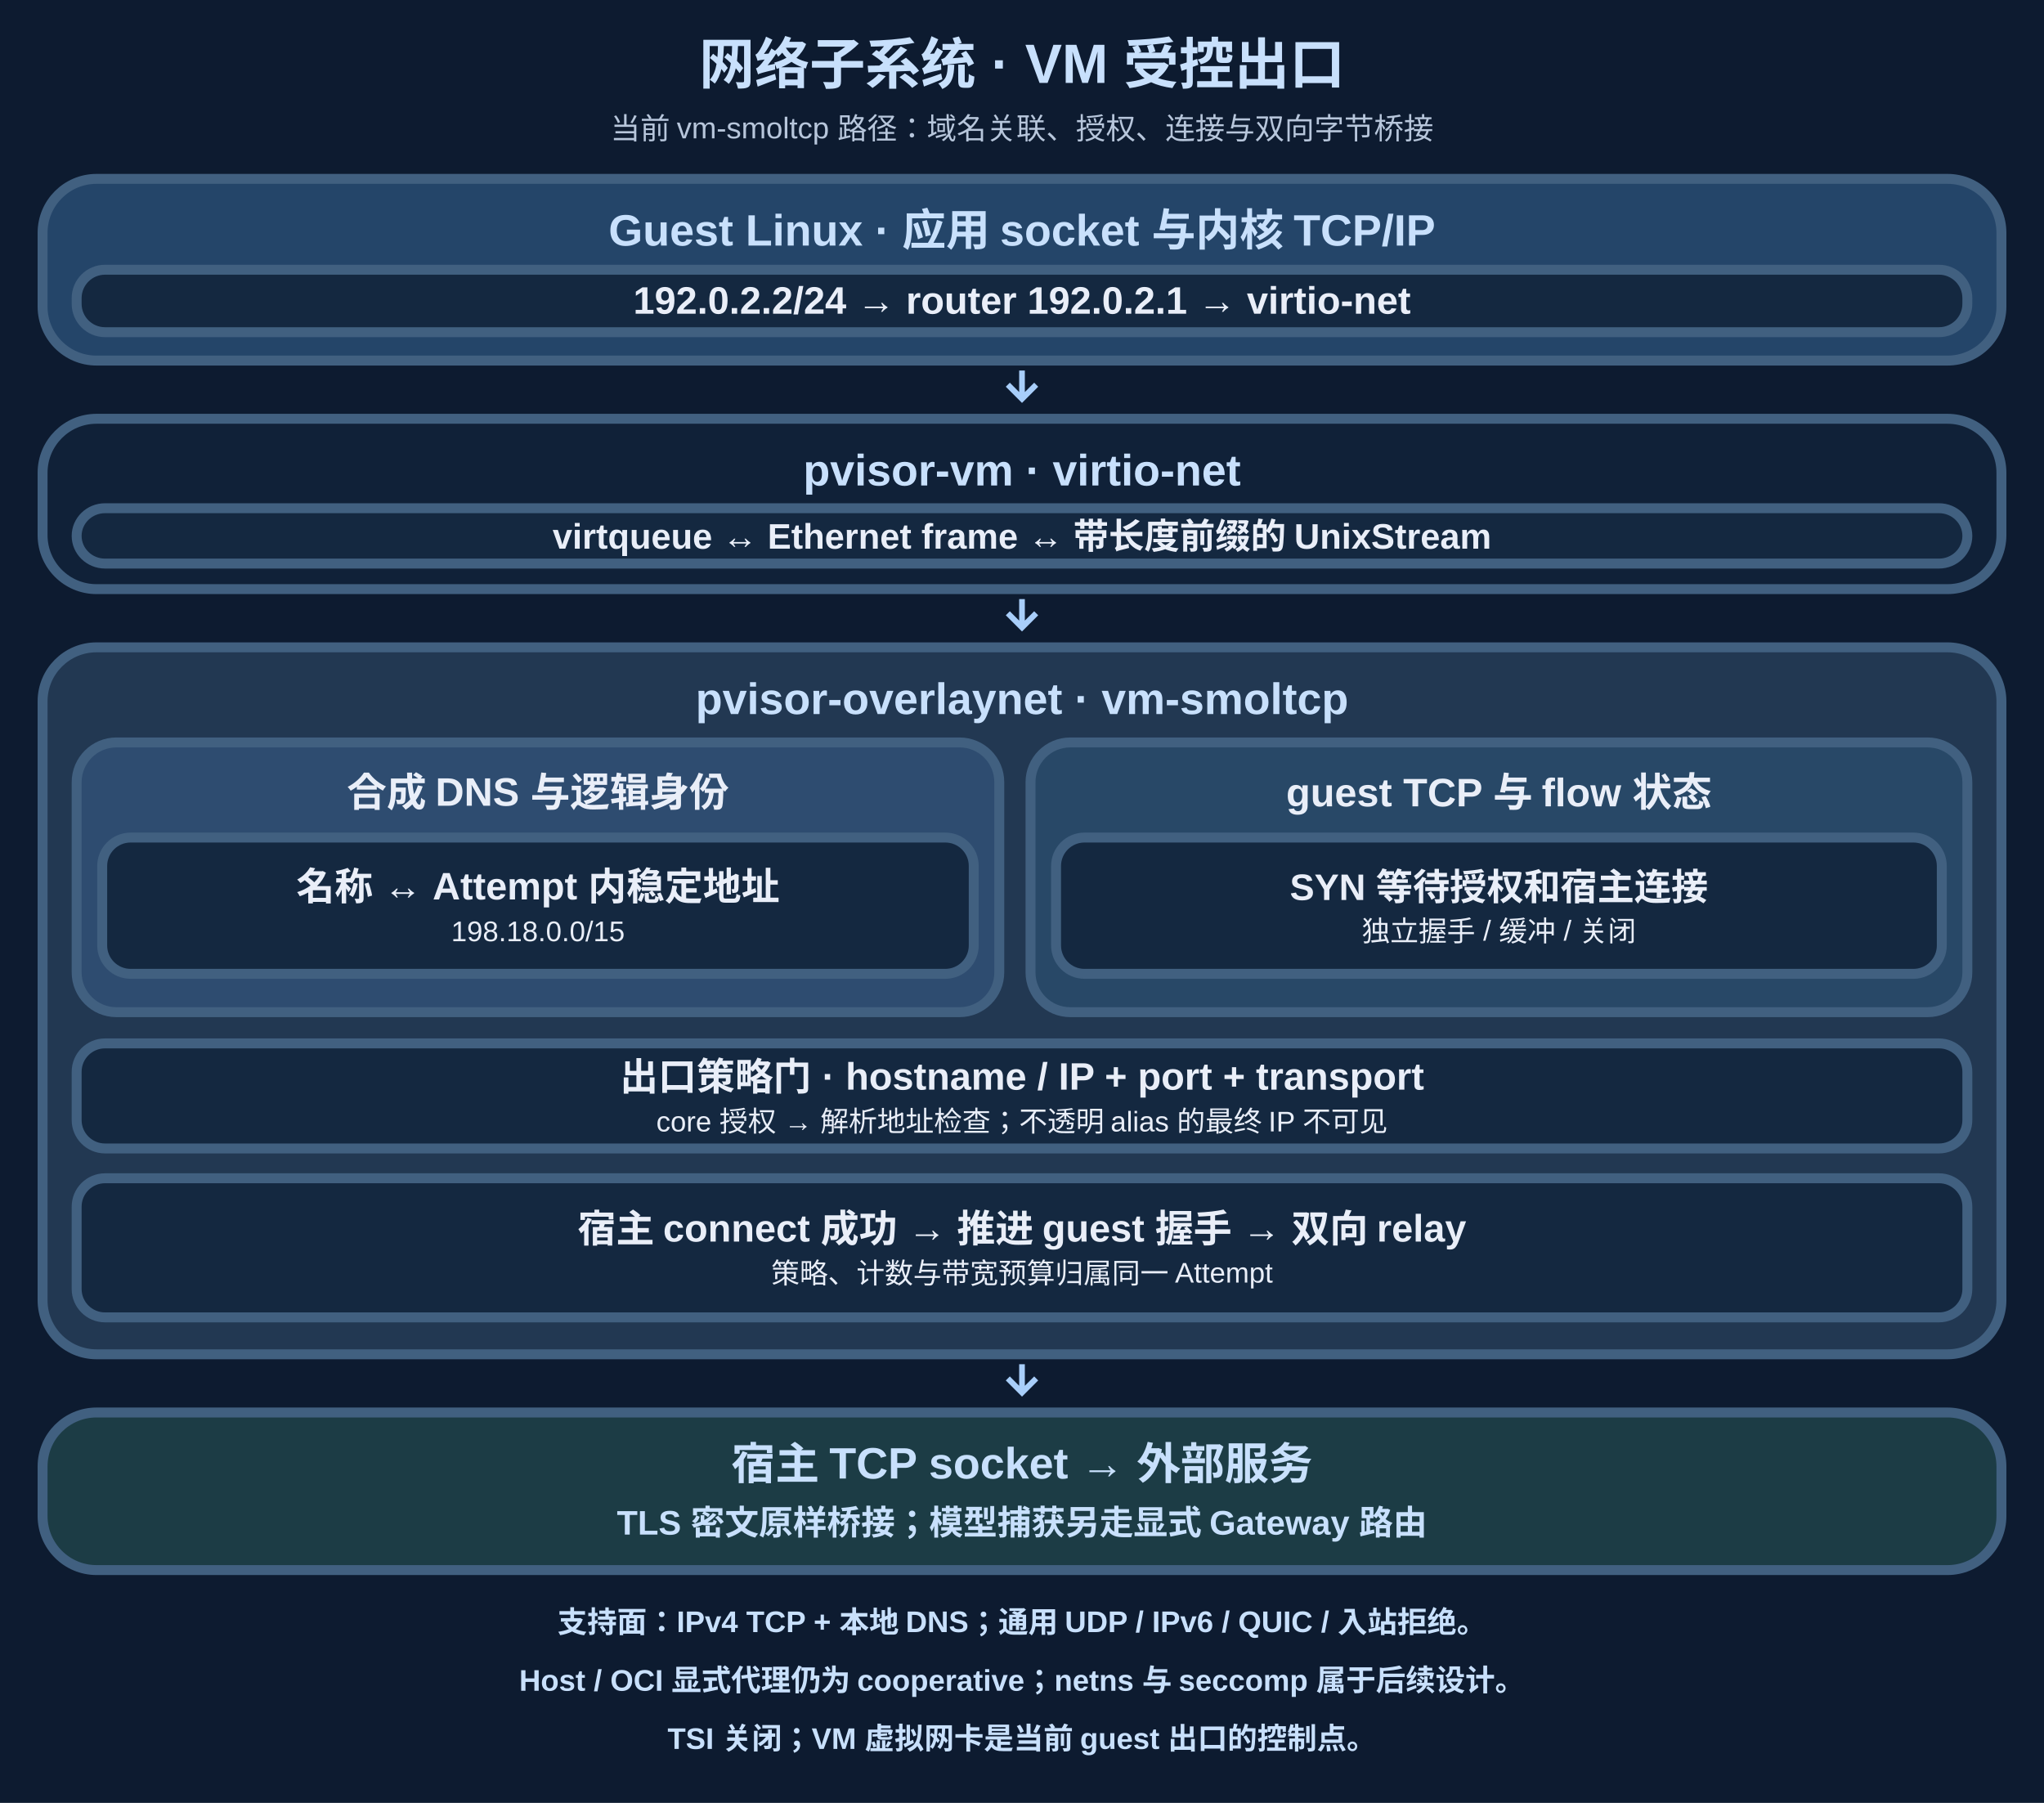
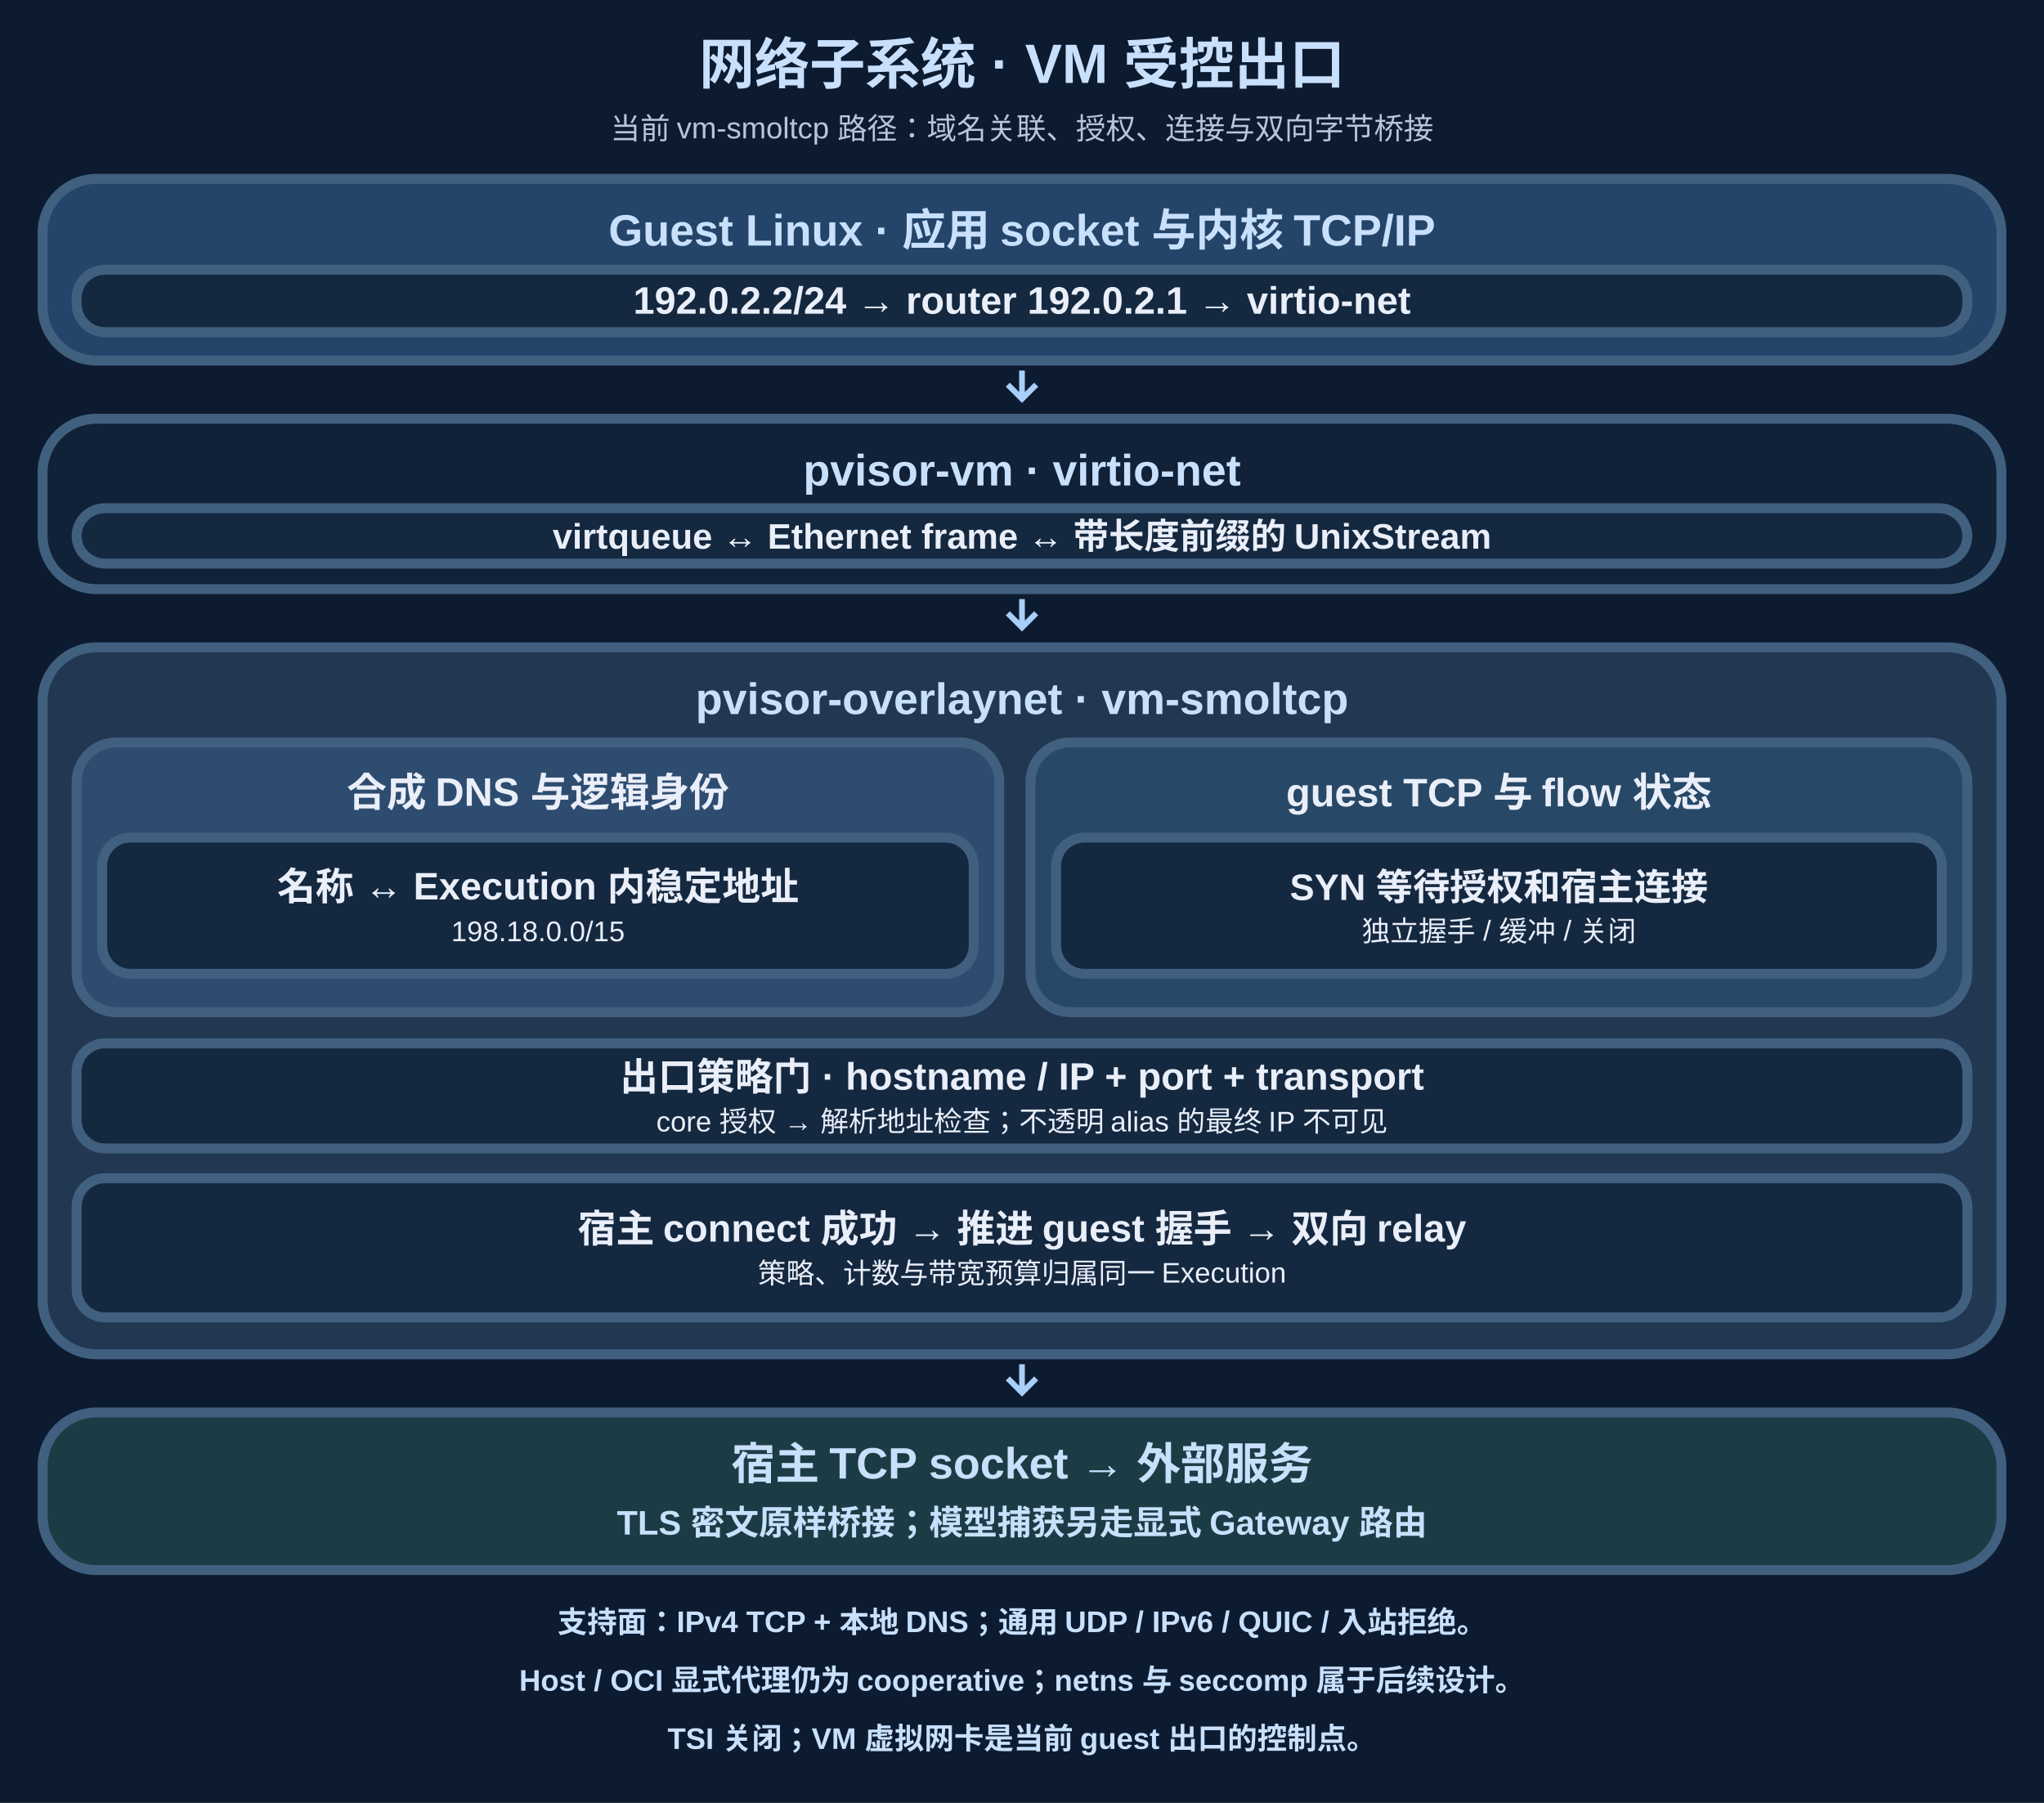
<svg xmlns="http://www.w3.org/2000/svg" width="1440" height="1270" viewBox="0 0 1440 1270" role="img" aria-labelledby="title desc">
  <rect width="1440" height="1270" fill="#0d1b30" />
  <g font-family="Arial,Helvetica,PingFang SC,Microsoft YaHei,sans-serif" text-anchor="middle">
    <text x="720" y="59" fill="#c8e0fc" font-size="39" font-weight="700">网络子系统 · VM 受控出口</text>
    <text x="720" y="98" fill="#b7c6db" font-size="21" font-weight="500">当前 vm-smoltcp 路径：域名关联、授权、连接与双向字节桥接</text>
    <rect x="30" y="126" width="1380" height="128" rx="38" fill="#244569" stroke="#416080" stroke-width="7" />
    <text x="720" y="173" fill="#c8e0fc" font-size="31" font-weight="700">Guest Linux · 应用 socket 与内核 TCP/IP</text>
    <rect x="54" y="190" width="1332" height="44" rx="20" fill="#142840" stroke="#416080" stroke-width="7" />
    <text x="720.0" y="221.0" fill="#e9eef8" font-size="27" font-weight="700">192.0.2.2/24 → router 192.0.2.1 → virtio-net</text>
    <path d="M720 261 v18 m-10 -8 l10 10 10 -10" stroke="#a8cefa" stroke-width="4" fill="none" />
    <rect x="30" y="295" width="1380" height="120" rx="38" fill="#102138" stroke="#416080" stroke-width="7" />
    <text x="720" y="342" fill="#c8e0fc" font-size="31" font-weight="700">pvisor-vm · virtio-net</text>
    <rect x="54" y="358" width="1332" height="39" rx="20" fill="#142840" stroke="#416080" stroke-width="7" />
    <text x="720.0" y="386.5" fill="#e9eef8" font-size="25" font-weight="700">virtqueue ↔ Ethernet frame ↔ 带长度前缀的 UnixStream</text>
    <path d="M720 422 v18 m-10 -8 l10 10 10 -10" stroke="#a8cefa" stroke-width="4" fill="none" />
    <rect x="30" y="456" width="1380" height="498" rx="38" fill="#223852" stroke="#416080" stroke-width="7" />
    <text x="720" y="503" fill="#c8e0fc" font-size="31" font-weight="700">pvisor-overlaynet · vm-smoltcp</text>
    <rect x="54" y="523" width="650" height="190" rx="28" fill="#2e4c70" stroke="#416080" stroke-width="7" />
    <text x="379" y="568" fill="#e9eef8" font-size="28" font-weight="700">合成 DNS 与逻辑身份</text>
    <rect x="72" y="590" width="614" height="96" rx="20" fill="#142840" stroke="#416080" stroke-width="7" />
-     <text x="379.0" y="634.0" fill="#e9eef8" font-size="27" font-weight="700">名称 ↔ Attempt 内稳定地址</text>
+     <text x="379.0" y="634.0" fill="#e9eef8" font-size="27" font-weight="700">名称 ↔ Execution 内稳定地址</text>
    <text x="379.0" y="663.0" fill="#e9eef8" font-size="20" font-weight="500">198.18.0.0/15</text>
    <rect x="726" y="523" width="660" height="190" rx="28" fill="#284867" stroke="#416080" stroke-width="7" />
    <text x="1056" y="568" fill="#e9eef8" font-size="28" font-weight="700">guest TCP 与 flow 状态</text>
    <rect x="744" y="590" width="624" height="96" rx="20" fill="#142840" stroke="#416080" stroke-width="7" />
    <text x="1056.0" y="634.0" fill="#e9eef8" font-size="26" font-weight="700">SYN 等待授权和宿主连接</text>
    <text x="1056.0" y="663.0" fill="#e9eef8" font-size="20" font-weight="500">独立握手 / 缓冲 / 关闭</text>
    <rect x="54" y="735" width="1332" height="74" rx="20" fill="#142840" stroke="#416080" stroke-width="7" />
    <text x="720.0" y="768.0" fill="#e9eef8" font-size="27" font-weight="700">出口策略门 · hostname / IP + port + transport</text>
    <text x="720.0" y="797.0" fill="#e9eef8" font-size="20" font-weight="500">core 授权 → 解析地址检查；不透明 alias 的最终 IP 不可见</text>
    <rect x="54" y="830" width="1332" height="98" rx="20" fill="#142840" stroke="#416080" stroke-width="7" />
    <text x="720.0" y="875.0" fill="#e9eef8" font-size="27" font-weight="700">宿主 connect 成功 → 推进 guest 握手 → 双向 relay</text>
-     <text x="720.0" y="904.0" fill="#e9eef8" font-size="20" font-weight="500">策略、计数与带宽预算归属同一 Attempt</text>
+     <text x="720.0" y="904.0" fill="#e9eef8" font-size="20" font-weight="500">策略、计数与带宽预算归属同一 Execution</text>
    <path d="M720 961 v18 m-10 -8 l10 10 10 -10" stroke="#a8cefa" stroke-width="4" fill="none" />
    <rect x="30" y="995" width="1380" height="111" rx="38" fill="#1c3c45" stroke="#416080" stroke-width="7" />
    <text x="720" y="1042" fill="#c8e0fc" font-size="31" font-weight="700">宿主 TCP socket → 外部服务</text>
    <text x="720" y="1081" fill="#c8e0fc" font-size="24" font-weight="700">TLS 密文原样桥接；模型捕获另走显式 Gateway 路由</text>
    <text x="720" y="1150" fill="#c8e0fc" font-size="21" font-weight="700">支持面：IPv4 TCP + 本地 DNS；通用 UDP / IPv6 / QUIC / 入站拒绝。</text>
    <text x="720" y="1191" fill="#c8e0fc" font-size="21" font-weight="700">Host / OCI 显式代理仍为 cooperative；netns 与 seccomp 属于后续设计。</text>
    <text x="720" y="1232" fill="#c8e0fc" font-size="21" font-weight="700">TSI 关闭；VM 虚拟网卡是当前 guest 出口的控制点。</text>
  </g>
</svg>
